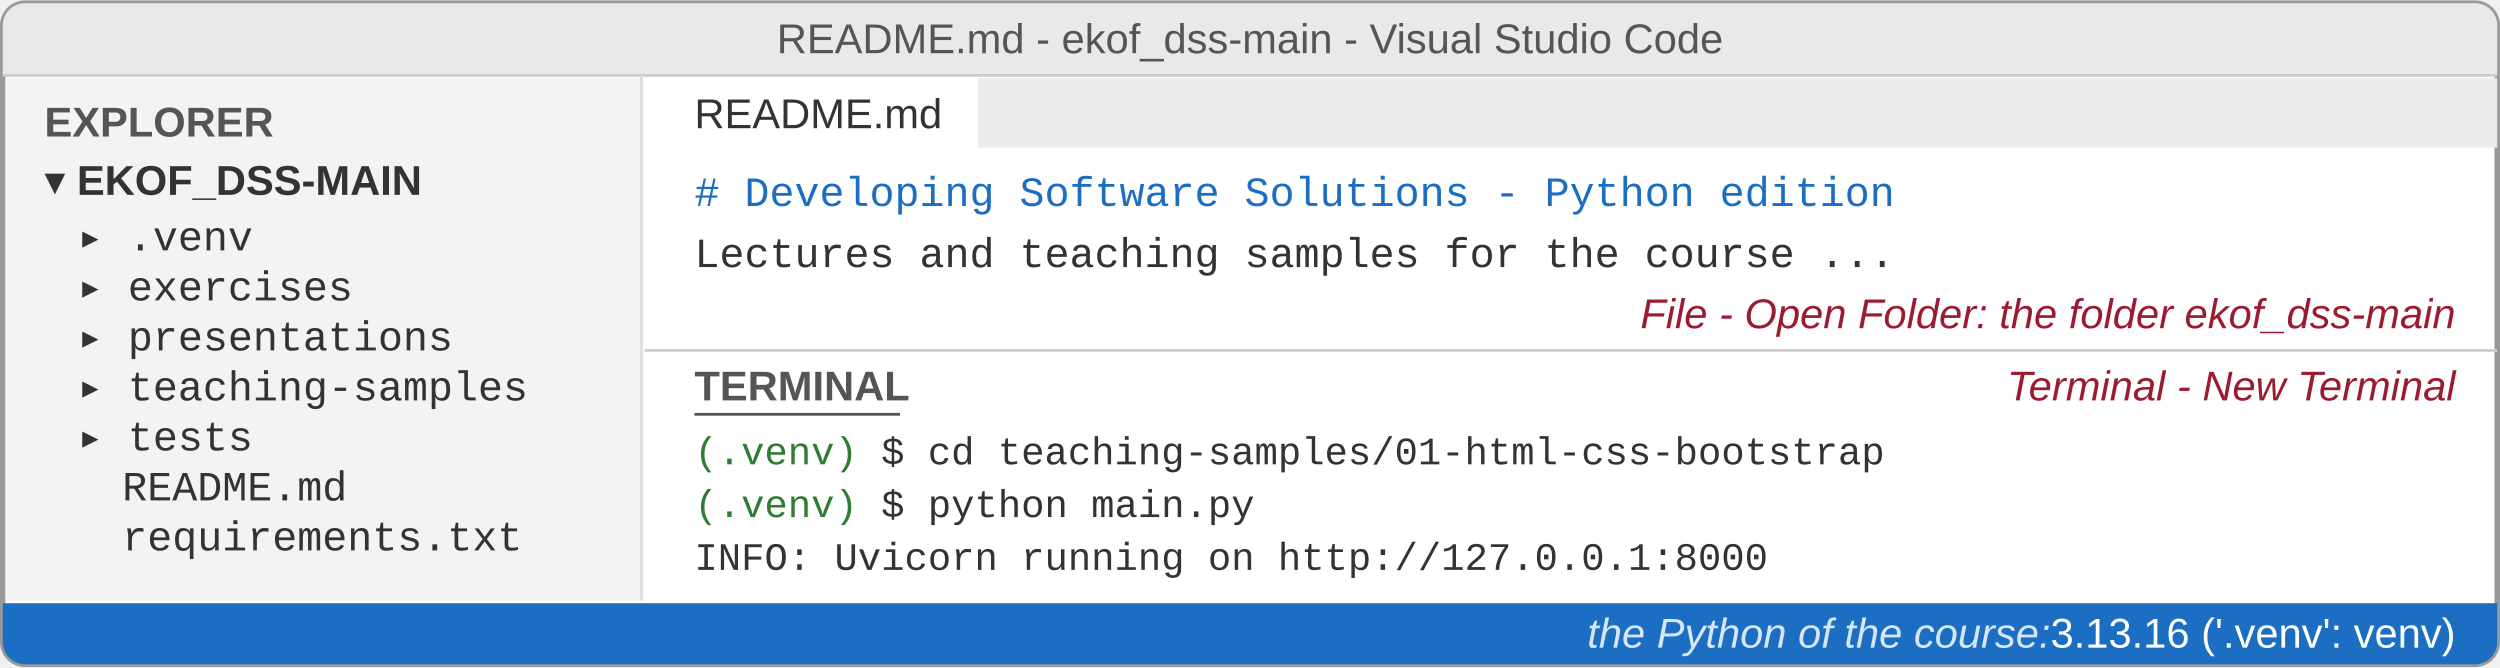
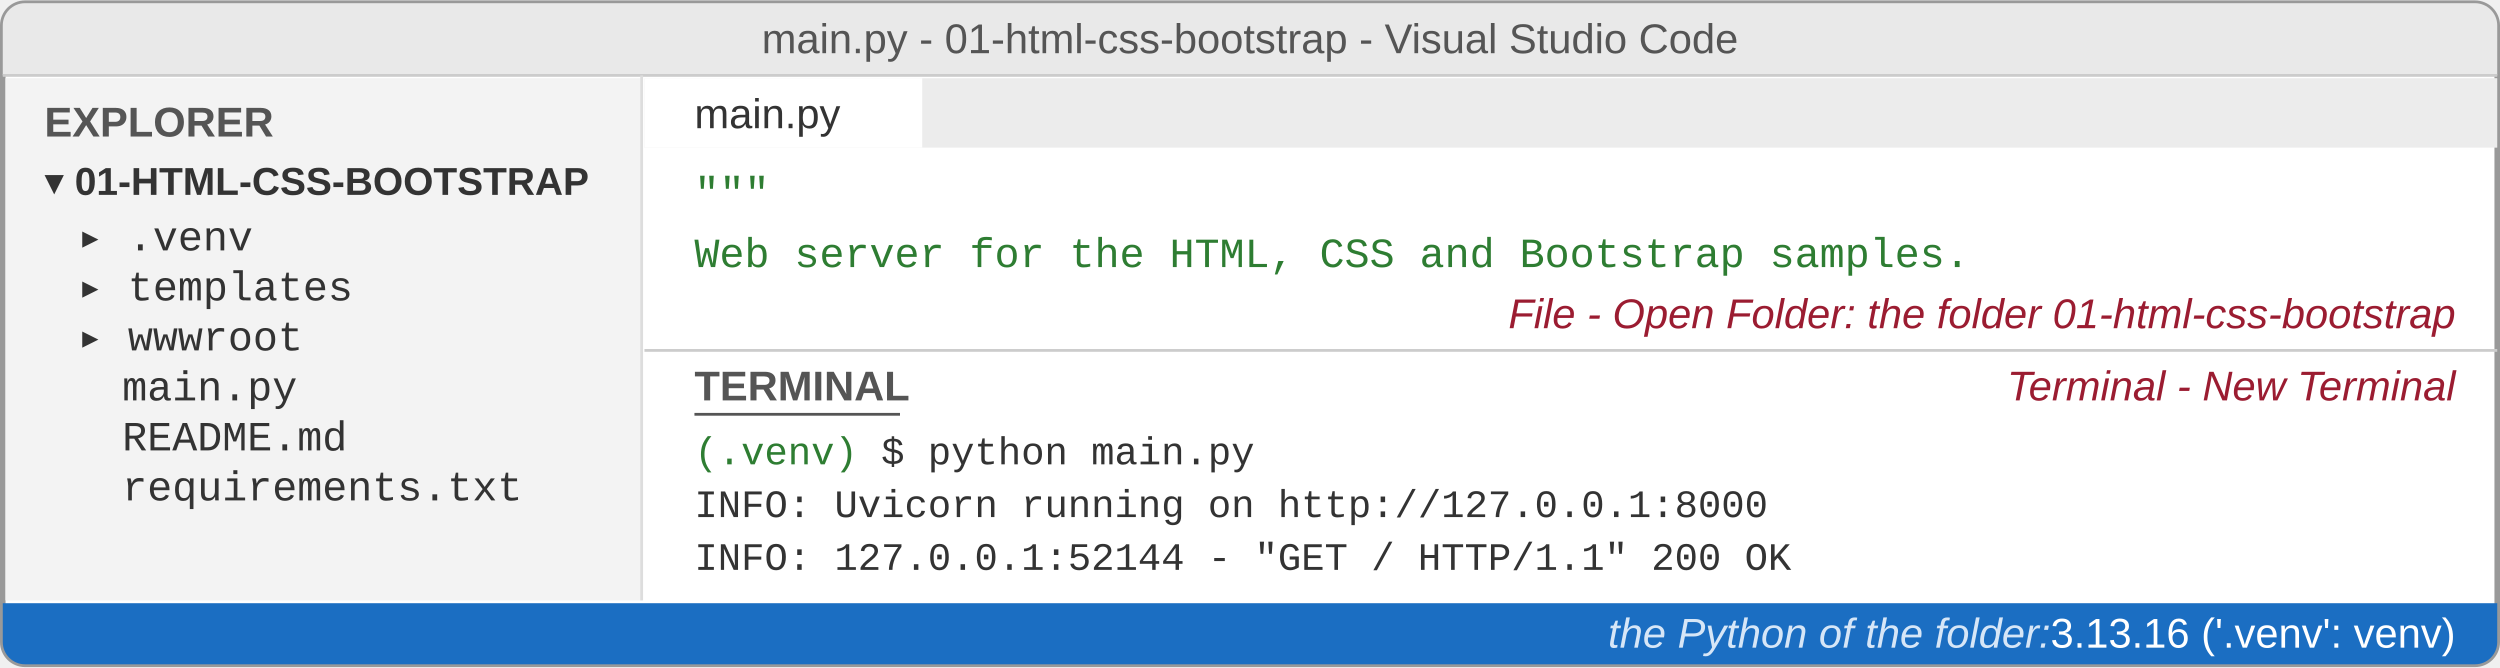
<svg xmlns="http://www.w3.org/2000/svg" width="1000" height="267" viewBox="0 0 900 240" font-family="Arial, Helvetica, sans-serif">
  <rect x="1" y="1" width="898" height="238" rx="8" fill="#fff" stroke="#999" stroke-width="2" />
  <path d="M1,27 v-18 a8,8 0 0 1 8,-8 h882 a8,8 0 0 1 8,8 v18 z" fill="#e9e9e9" />
  <line x1="1" y1="27" x2="899" y2="27" stroke="#ccc" />
-   <text x="450" y="19" text-anchor="middle" font-size="15" fill="#555">README.md - ekof_dss-main - Visual Studio Code</text>
+   <text x="450" y="19" text-anchor="middle" font-size="15" fill="#555">main.py - 01-html-css-bootstrap - Visual Studio Code</text>
  <rect x="2" y="28" width="229" height="188" fill="#f3f3f3" />
  <line x1="231" y1="27" x2="231" y2="216" stroke="#ddd" />
  <text x="16" y="49" font-size="15" font-weight="bold" fill="#555">EXPLORER</text>
-   <text x="16" y="70" font-size="15" font-weight="bold" fill="#333">▾ EKOF_DSS-MAIN</text>
+   <text x="16" y="70" font-size="14" font-weight="bold" fill="#333">▾ 01-HTML-CSS-BOOTSTRAP</text>
  <g font-family="Menlo, Consolas, 'Courier New', monospace" font-size="15" fill="#333">
    <text x="28" y="90">▸ .venv</text>
-     <text x="28" y="108">▸ exercises</text>
-     <text x="28" y="126">▸ presentations</text>
-     <text x="28" y="144">▸ teaching-samples</text>
-     <text x="28" y="162">▸ tests</text>
-     <text x="44" y="180">README.md</text>
-     <text x="44" y="198">requirements.txt</text>
+     <text x="28" y="108">▸ templates</text>
+     <text x="28" y="126">▸ wwwroot</text>
+     <text x="44" y="144">main.py</text>
+     <text x="44" y="162">README.md</text>
+     <text x="44" y="180">requirements.txt</text>
  </g>
  <rect x="232" y="28" width="667" height="25" fill="#ececec" />
-   <rect x="232" y="28" width="120" height="25" fill="#fff" />
-   <text x="250" y="46" font-size="15" fill="#333">README.md</text>
+   <rect x="232" y="28" width="100" height="25" fill="#fff" />
+   <text x="250" y="46" font-size="15" fill="#333">main.py</text>
  <g font-family="Menlo, Consolas, 'Courier New', monospace" font-size="15">
-     <text x="250" y="74" fill="#1b6ec2"># Developing Software Solutions - Python edition</text>
-     <text x="250" y="96" fill="#333">Lectures and teaching samples for the course ...</text>
+     <text x="250" y="74" fill="#2e7d32">"""</text>
+     <text x="250" y="96" fill="#2e7d32">Web server for the HTML, CSS and Bootstrap samples.</text>
  </g>
-   <text x="884" y="118" text-anchor="end" font-size="15" font-style="italic" fill="#9b1c31">File - Open Folder: the folder ekof_dss-main</text>
+   <text x="884" y="118" text-anchor="end" font-size="15" font-style="italic" fill="#9b1c31">File - Open Folder: the folder 01-html-css-bootstrap</text>
  <line x1="232" y1="126" x2="899" y2="126" stroke="#ccc" />
  <text x="250" y="144" font-size="15" font-weight="bold" fill="#555">TERMINAL</text>
  <line x1="250" y1="149" x2="324" y2="149" stroke="#555" />
  <text x="884" y="144" text-anchor="end" font-size="15" font-style="italic" fill="#9b1c31">Terminal - New Terminal</text>
  <g font-family="Menlo, Consolas, 'Courier New', monospace" font-size="14" fill="#333">
    <text x="250" y="167">
-       <tspan fill="#2e7d32">(.venv)</tspan> $ cd teaching-samples/01-html-css-bootstrap</text>
-     <text x="250" y="186">
      <tspan fill="#2e7d32">(.venv)</tspan> $ python main.py</text>
-     <text x="250" y="205">INFO:     Uvicorn running on http://127.0.0.1:8000</text>
+     <text x="250" y="186">INFO:     Uvicorn running on http://127.0.0.1:8000</text>
+     <text x="250" y="205">INFO:     127.0.0.1:52144 - "GET / HTTP/1.1" 200 OK</text>
  </g>
  <path d="M1,217 h898 v14 a8,8 0 0 1 -8,8 h-882 a8,8 0 0 1 -8,-8 z" fill="#1b6ec2" />
  <text x="884" y="233" text-anchor="end" font-size="15" fill="#fff">
-     <tspan fill="#d6e6f7" font-style="italic">the Python of the course: </tspan>3.13.16 ('.venv': venv)</text>
+     <tspan fill="#d6e6f7" font-style="italic">the Python of the folder: </tspan>3.13.16 ('.venv': venv)</text>
</svg>
